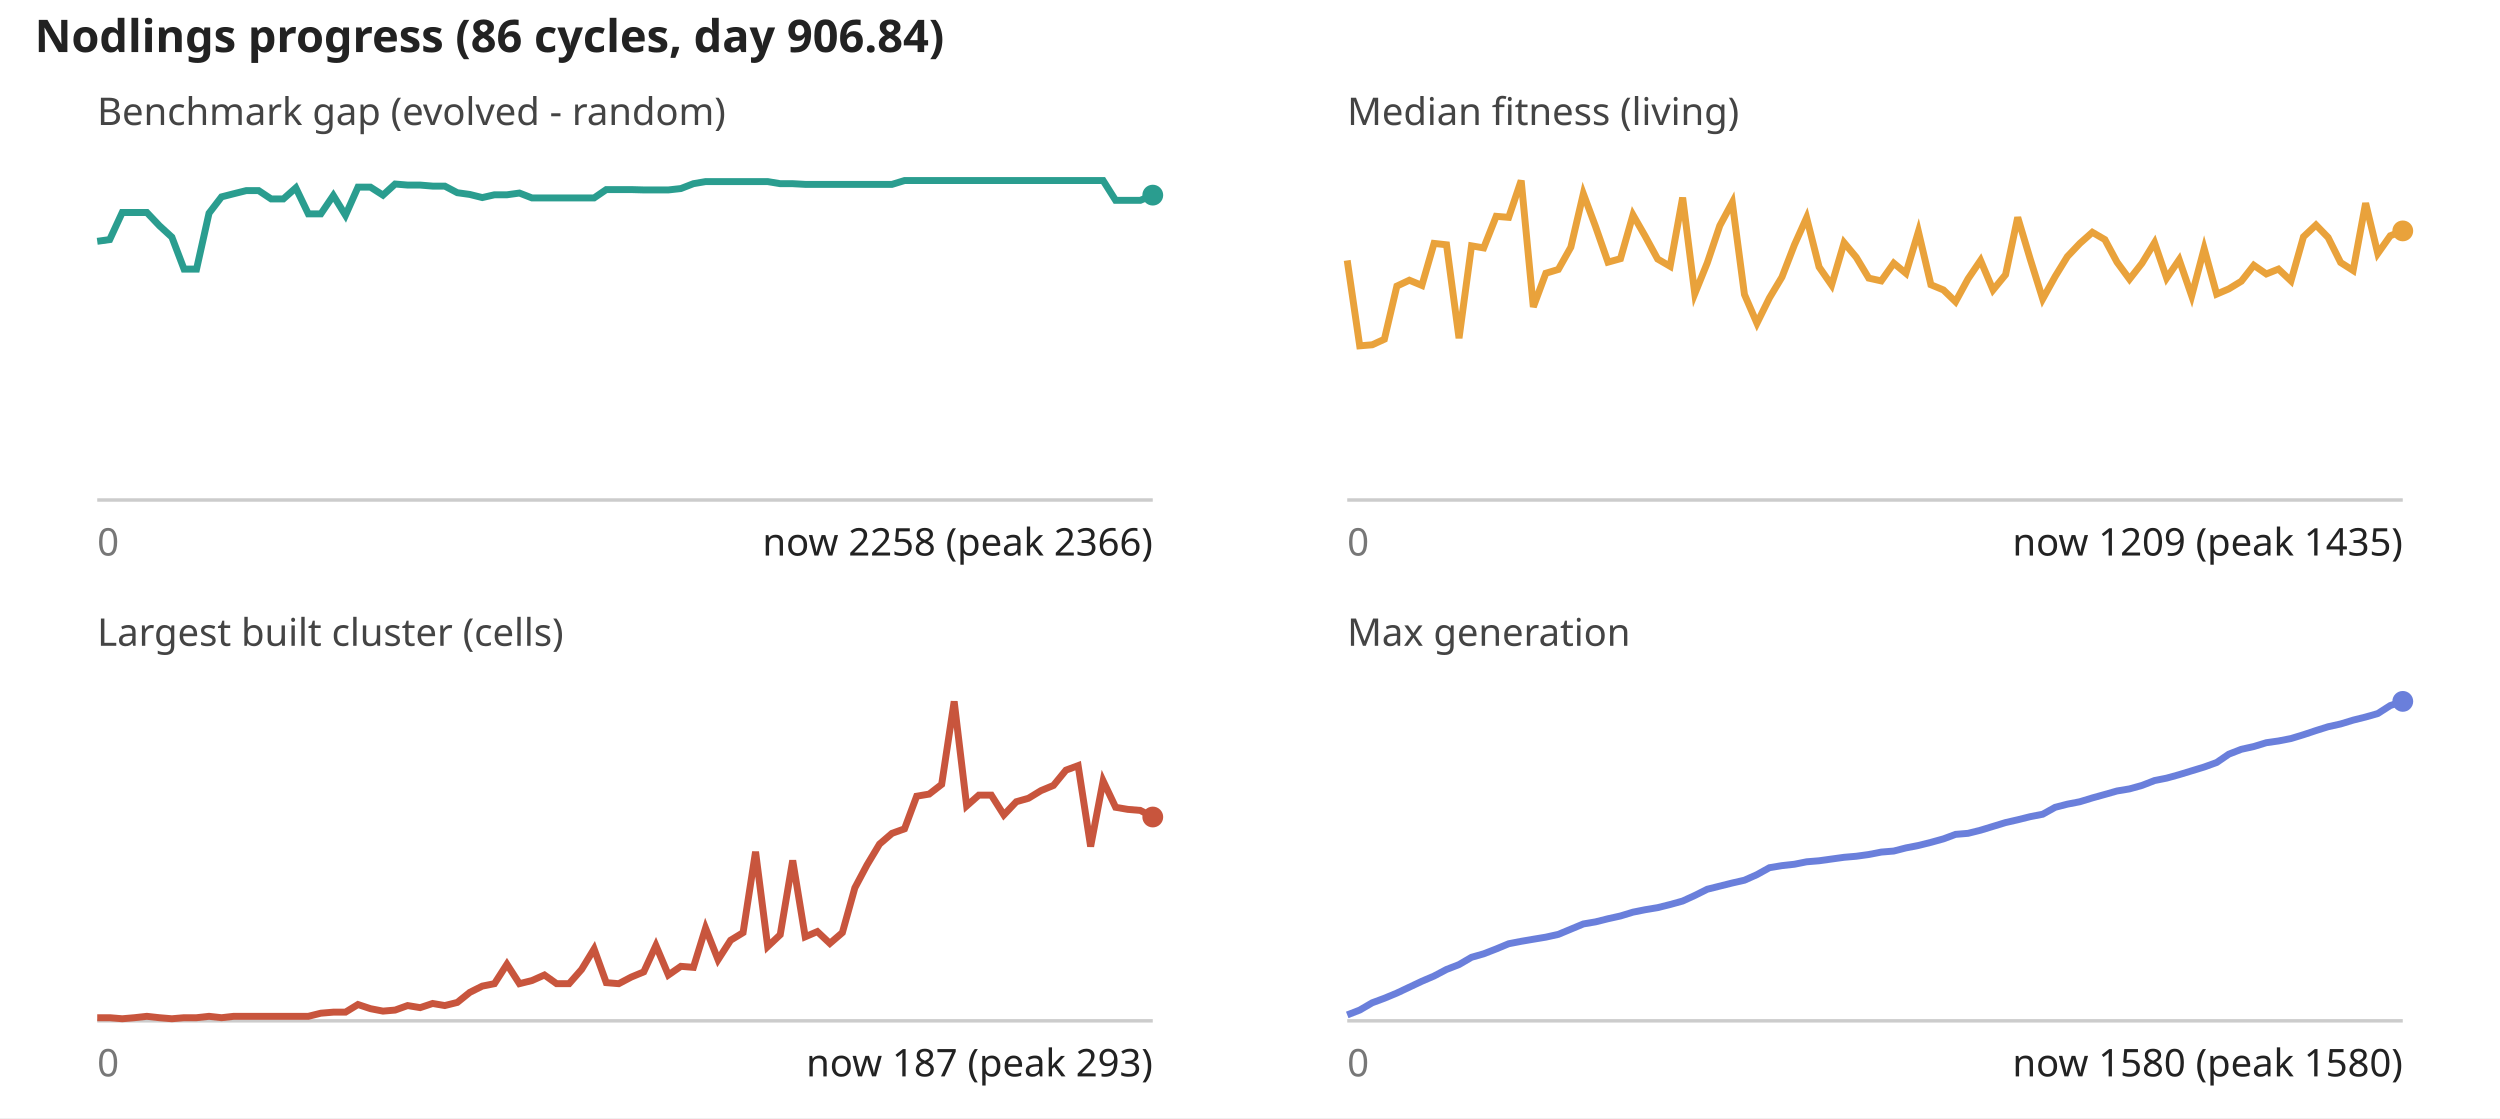
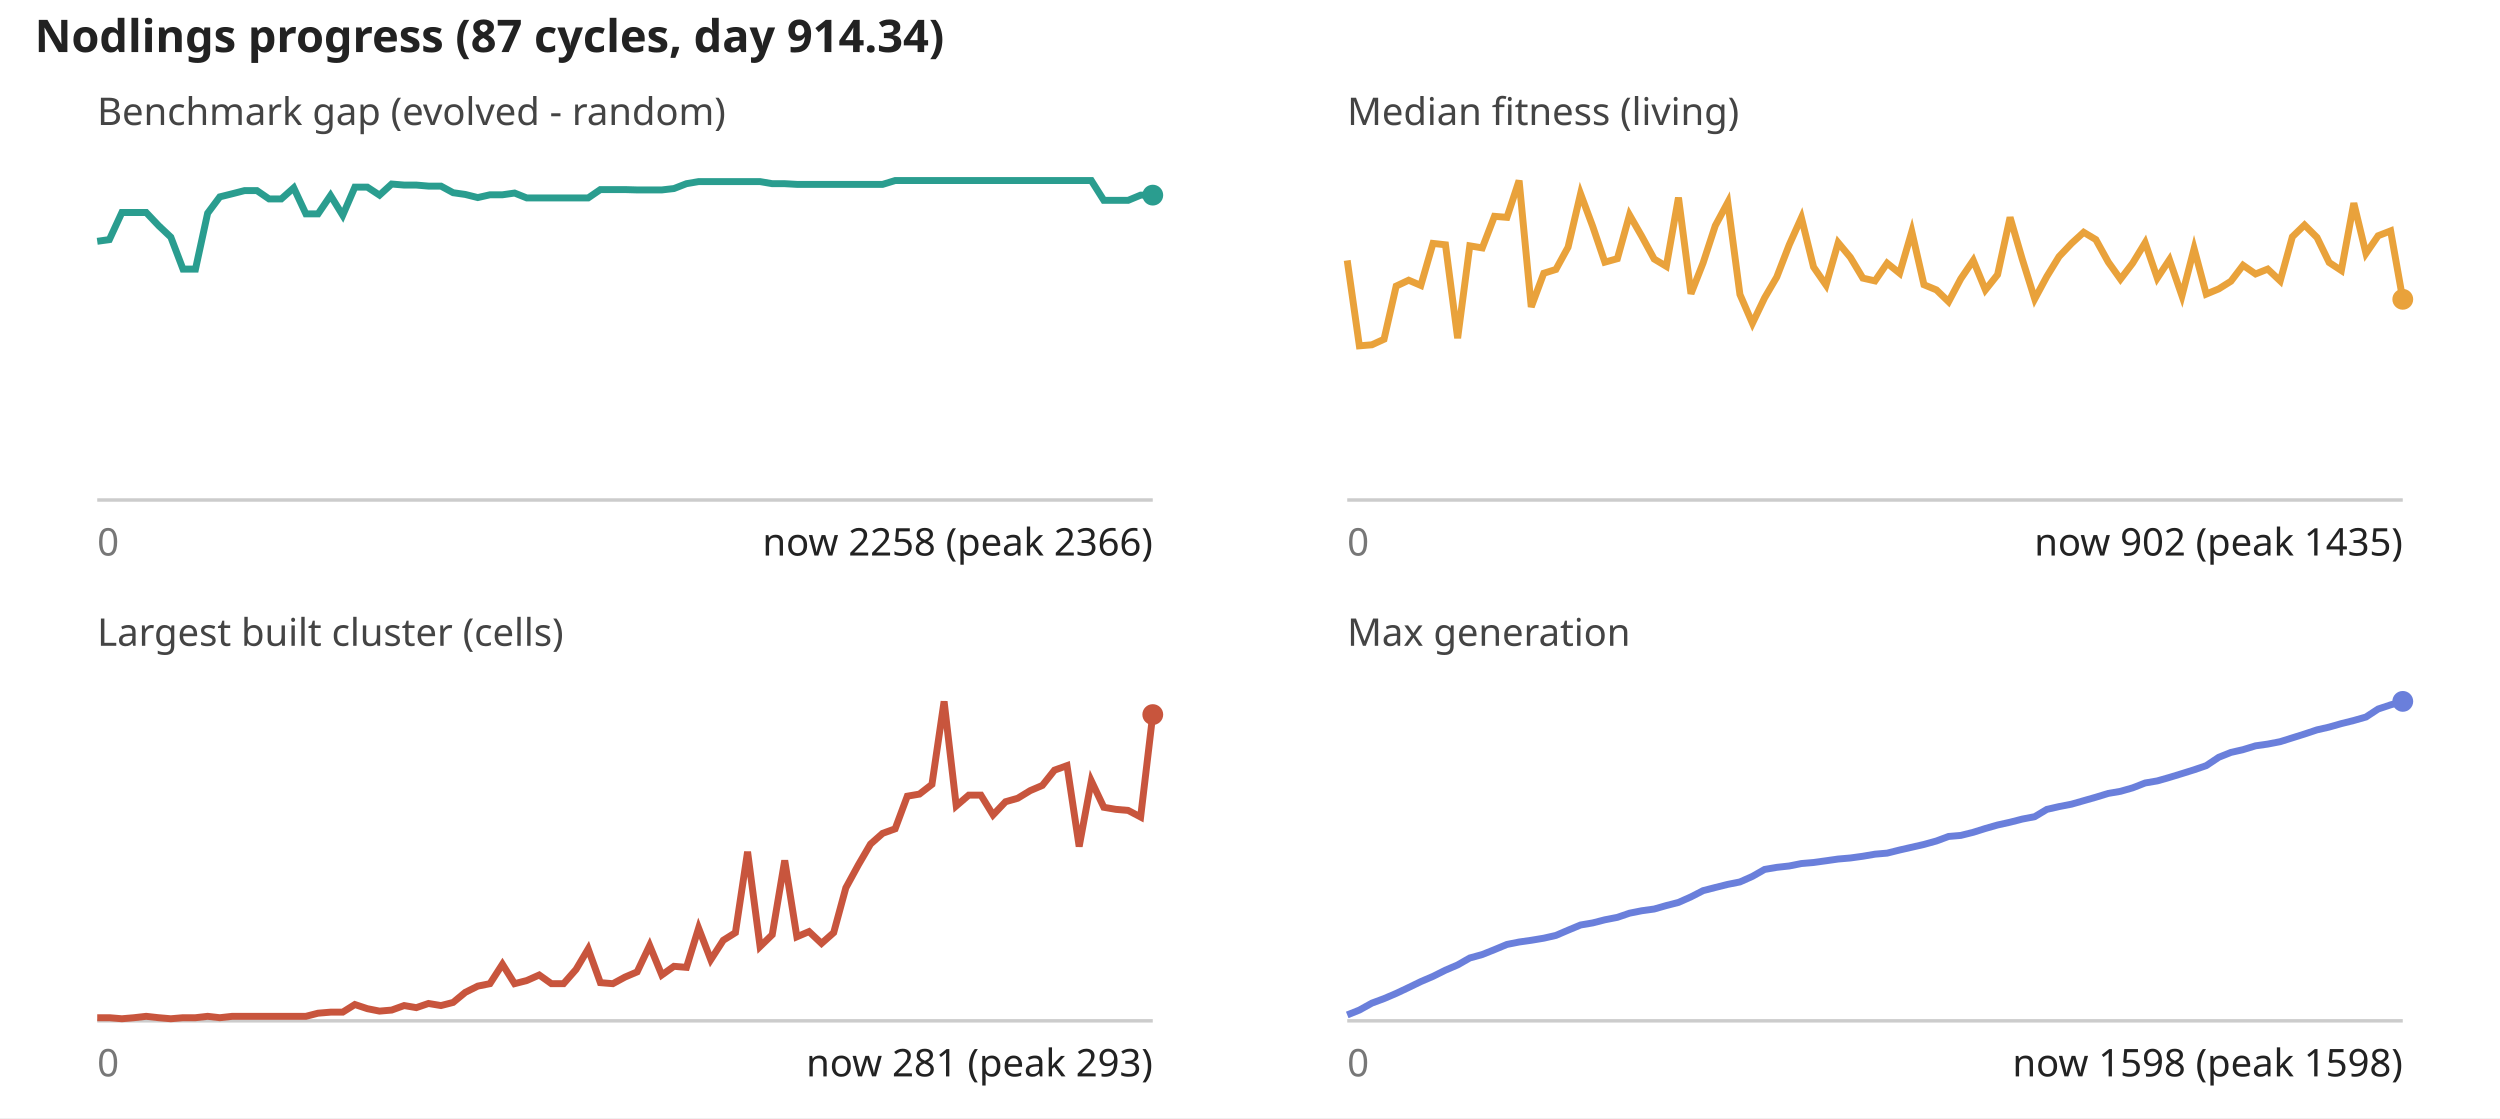
<svg xmlns="http://www.w3.org/2000/svg" viewBox="0 0 720 322" font-family="sans-serif" font-size="11">
  <rect width="100%" height="100%" fill="#fff" />
-   <text x="10" y="15" font-size="13" font-weight="bold" fill="#222">Nodlings progress (86 cycles, day 906.84)</text>
+   <text x="10" y="15" font-size="13" font-weight="bold" fill="#222">Nodlings progress (87 cycles, day 914.34)</text>
  <text x="28" y="36" fill="#444">Benchmark gap (evolved - random)</text>
  <line x1="28" y1="144" x2="332" y2="144" stroke="#ccc" />
-   <polyline fill="none" stroke="#2a9d8f" stroke-width="2" points="28.0,69.5 31.6,69.0 35.2,61.2 38.7,61.2 42.3,61.2 45.9,65.0 49.5,68.3 53.0,77.5 56.6,77.5 60.2,61.4 63.8,56.7 67.3,55.8 70.9,54.9 74.5,54.9 78.1,57.3 81.6,57.3 85.2,54.1 88.8,61.6 92.4,61.6 96.0,56.3 99.5,62.0 103.1,53.9 106.7,53.9 110.3,56.2 113.8,53.0 117.4,53.3 121.0,53.3 124.6,53.6 128.1,53.6 131.7,55.5 135.3,56.0 138.9,56.9 142.4,56.1 146.0,56.1 149.6,55.6 153.2,57.0 156.8,57.0 160.3,57.0 163.9,57.0 167.5,57.0 171.1,57.0 174.6,54.6 178.2,54.6 181.8,54.6 185.4,54.7 188.9,54.7 192.5,54.7 196.1,54.3 199.7,52.9 203.2,52.3 206.8,52.3 210.4,52.3 214.0,52.3 217.6,52.3 221.1,52.3 224.7,52.9 228.3,52.9 231.9,53.1 235.4,53.1 239.0,53.1 242.6,53.1 246.2,53.1 249.7,53.1 253.3,53.1 256.9,53.1 260.5,52.0 264.0,52.0 267.6,52.0 271.2,52.0 274.8,52.0 278.4,52.0 281.9,52.0 285.5,52.0 289.1,52.0 292.7,52.0 296.2,52.0 299.8,52.0 303.4,52.0 307.0,52.0 310.5,52.0 314.1,52.0 317.7,52.0 321.3,57.7 324.8,57.7 328.4,57.7 332.0,56.2" />
+   <polyline fill="none" stroke="#2a9d8f" stroke-width="2" points="28.0,69.5 31.5,69.0 35.1,61.2 38.6,61.2 42.1,61.2 45.7,65.0 49.2,68.3 52.7,77.5 56.3,77.5 59.8,61.4 63.3,56.7 66.9,55.8 70.4,54.9 74.0,54.9 77.5,57.3 81.0,57.3 84.6,54.1 88.1,61.6 91.6,61.6 95.2,56.3 98.7,62.0 102.2,53.9 105.8,53.9 109.3,56.2 112.8,53.0 116.4,53.3 119.9,53.3 123.4,53.6 127.0,53.6 130.5,55.5 134.0,56.0 137.6,56.9 141.1,56.1 144.7,56.1 148.2,55.6 151.7,57.0 155.3,57.0 158.8,57.0 162.3,57.0 165.9,57.0 169.4,57.0 172.9,54.6 176.5,54.6 180.0,54.6 183.5,54.7 187.1,54.7 190.6,54.7 194.1,54.3 197.7,52.9 201.2,52.3 204.7,52.3 208.3,52.3 211.8,52.3 215.3,52.3 218.9,52.3 222.4,52.9 226.0,52.9 229.5,53.1 233.0,53.1 236.6,53.1 240.1,53.1 243.6,53.1 247.2,53.1 250.7,53.1 254.2,53.1 257.8,52.0 261.3,52.0 264.8,52.0 268.4,52.0 271.9,52.0 275.4,52.0 279.0,52.0 282.5,52.0 286.0,52.0 289.6,52.0 293.1,52.0 296.7,52.0 300.2,52.0 303.7,52.0 307.3,52.0 310.8,52.0 314.3,52.0 317.9,57.7 321.4,57.7 324.9,57.7 328.5,56.2 332.0,56.2" />
  <circle cx="332.0" cy="56.2" r="3" fill="#2a9d8f" />
  <text x="28" y="160" fill="#777">0</text>
  <text x="332" y="160" text-anchor="end" fill="#222">now 2258 (peak 2366)</text>
  <text x="388" y="36" fill="#444">Median fitness (living)</text>
  <line x1="388" y1="144" x2="692" y2="144" stroke="#ccc" />
-   <polyline fill="none" stroke="#e9a23b" stroke-width="2" points="388.0,75.0 391.6,99.6 395.2,99.3 398.7,97.7 402.3,82.4 405.9,80.7 409.5,82.2 413.0,70.1 416.6,70.5 420.2,97.4 423.8,70.8 427.3,71.4 430.9,62.3 434.5,62.6 438.1,52.0 441.6,88.4 445.2,78.7 448.8,77.6 452.4,71.2 456.0,55.8 459.5,65.2 463.1,75.5 466.7,74.5 470.3,61.9 473.8,68.0 477.4,74.6 481.0,76.7 484.6,56.9 488.1,84.6 491.7,75.7 495.3,65.0 498.9,58.3 502.4,84.8 506.0,93.1 509.6,85.8 513.2,79.8 516.8,70.5 520.3,62.7 523.9,76.9 527.5,82.1 531.1,69.9 534.6,74.1 538.2,80.1 541.8,80.9 545.4,75.8 548.9,78.7 552.5,66.7 556.1,82.0 559.7,83.5 563.2,86.9 566.8,80.3 570.4,75.0 574.0,83.5 577.6,79.1 581.1,62.6 584.7,74.6 588.3,86.1 591.9,79.6 595.4,73.9 599.0,70.1 602.6,66.9 606.2,69.0 609.7,75.5 613.3,80.4 616.9,75.8 620.5,69.9 624.0,80.1 627.6,74.8 631.2,85.2 634.8,71.6 638.4,84.7 641.9,83.2 645.5,81.0 649.1,76.4 652.7,78.9 656.2,77.5 659.8,80.9 663.4,68.2 667.0,64.8 670.5,68.4 674.1,75.6 677.7,77.9 681.3,58.5 684.8,73.0 688.4,67.9 692.0,66.5" />
-   <circle cx="692.0" cy="66.5" r="3" fill="#e9a23b" />
+   <polyline fill="none" stroke="#e9a23b" stroke-width="2" points="388.0,75.0 391.5,99.6 395.1,99.3 398.6,97.7 402.1,82.4 405.7,80.7 409.2,82.2 412.7,70.1 416.3,70.5 419.8,97.4 423.3,70.8 426.9,71.4 430.4,62.3 434.0,62.6 437.5,52.0 441.0,88.4 444.6,78.7 448.1,77.6 451.6,71.2 455.2,55.8 458.7,65.2 462.2,75.5 465.8,74.5 469.3,61.9 472.8,68.0 476.4,74.6 479.9,76.7 483.4,56.9 487.0,84.6 490.5,75.7 494.0,65.0 497.6,58.3 501.1,84.8 504.7,93.1 508.2,85.8 511.7,79.8 515.3,70.5 518.8,62.7 522.3,76.9 525.9,82.1 529.4,69.9 532.9,74.1 536.5,80.1 540.0,80.9 543.5,75.8 547.1,78.7 550.6,66.7 554.1,82.0 557.7,83.5 561.2,86.9 564.7,80.3 568.3,75.0 571.8,83.5 575.3,79.1 578.9,62.6 582.4,74.6 586.0,86.1 589.5,79.6 593.0,73.9 596.6,70.1 600.1,66.9 603.6,69.0 607.2,75.5 610.7,80.4 614.2,75.8 617.8,69.9 621.3,80.1 624.8,74.8 628.4,85.2 631.9,71.6 635.4,84.7 639.0,83.2 642.5,81.0 646.0,76.4 649.6,78.9 653.1,77.5 656.7,80.9 660.2,68.2 663.7,64.8 667.3,68.4 670.8,75.6 674.3,77.9 677.9,58.5 681.4,73.0 684.9,67.9 688.5,66.5 692.0,86.2" />
+   <circle cx="692.0" cy="86.2" r="3" fill="#e9a23b" />
  <text x="388" y="160" fill="#777">0</text>
-   <text x="692" y="160" text-anchor="end" fill="#222">now 1209 (peak 1435)</text>
+   <text x="692" y="160" text-anchor="end" fill="#222">now 902 (peak 1435)</text>
  <text x="28" y="186" fill="#444">Largest built cluster (cells)</text>
  <line x1="28" y1="294" x2="332" y2="294" stroke="#ccc" />
-   <polyline fill="none" stroke="#c8553d" stroke-width="2" points="28.0,293.1 31.6,293.1 35.2,293.4 38.7,293.1 42.3,292.7 45.9,293.1 49.5,293.4 53.0,293.1 56.6,293.1 60.2,292.7 63.8,293.1 67.3,292.7 70.9,292.7 74.5,292.7 78.1,292.7 81.6,292.7 85.2,292.7 88.8,292.7 92.4,291.8 96.0,291.5 99.5,291.5 103.1,289.3 106.7,290.5 110.3,291.2 113.8,290.9 117.4,289.6 121.0,290.2 124.6,289.0 128.1,289.6 131.7,288.7 135.3,285.8 138.9,284.0 142.4,283.3 146.0,277.7 149.6,283.3 153.2,282.4 156.8,280.8 160.3,283.3 163.9,283.3 167.5,279.2 171.1,273.3 174.6,283.0 178.2,283.3 181.8,281.4 185.4,279.9 188.9,272.3 192.5,280.8 196.1,278.3 199.7,278.6 203.2,267.3 206.8,276.4 210.4,270.8 214.0,268.6 217.6,245.3 221.1,272.6 224.7,269.2 228.3,247.8 231.9,269.8 235.4,268.3 239.0,271.7 242.6,268.6 246.2,255.7 249.7,249.1 253.3,243.1 256.9,240.0 260.5,238.7 264.0,229.3 267.6,228.7 271.2,225.9 274.8,202.0 278.4,232.1 281.9,229.0 285.5,229.0 289.1,234.7 292.7,230.9 296.2,229.9 299.8,227.7 303.4,226.2 307.0,221.8 310.5,220.5 314.1,243.8 317.7,224.9 321.3,232.5 324.8,233.1 328.4,233.4 332.0,235.3" />
-   <circle cx="332.0" cy="235.3" r="3" fill="#c8553d" />
+   <polyline fill="none" stroke="#c8553d" stroke-width="2" points="28.0,293.1 31.5,293.1 35.1,293.4 38.6,293.1 42.1,292.7 45.7,293.1 49.2,293.4 52.7,293.1 56.3,293.1 59.8,292.7 63.3,293.1 66.9,292.7 70.4,292.7 74.0,292.7 77.5,292.7 81.0,292.7 84.6,292.7 88.1,292.7 91.6,291.8 95.2,291.5 98.7,291.5 102.2,289.3 105.8,290.5 109.3,291.2 112.8,290.9 116.4,289.6 119.9,290.2 123.4,289.0 127.0,289.6 130.5,288.7 134.0,285.8 137.6,284.0 141.1,283.3 144.7,277.7 148.2,283.3 151.7,282.4 155.3,280.8 158.8,283.3 162.3,283.3 165.9,279.2 169.4,273.3 172.9,283.0 176.5,283.3 180.0,281.4 183.5,279.9 187.1,272.3 190.6,280.8 194.1,278.3 197.7,278.6 201.2,267.3 204.7,276.4 208.3,270.8 211.8,268.6 215.3,245.3 218.9,272.6 222.4,269.2 226.0,247.8 229.5,269.8 233.0,268.3 236.6,271.7 240.1,268.6 243.6,255.7 247.2,249.1 250.7,243.1 254.2,240.0 257.8,238.7 261.3,229.3 264.8,228.7 268.4,225.9 271.9,202.0 275.4,232.1 279.0,229.0 282.5,229.0 286.0,234.7 289.6,230.9 293.1,229.9 296.7,227.7 300.2,226.2 303.7,221.8 307.3,220.5 310.8,243.8 314.3,224.9 317.9,232.5 321.4,233.1 324.9,233.4 328.5,235.3 332.0,205.8" />
+   <circle cx="332.0" cy="205.8" r="3" fill="#c8553d" />
  <text x="28" y="310" fill="#777">0</text>
-   <text x="332" y="310" text-anchor="end" fill="#222">now 187 (peak 293)</text>
+   <text x="332" y="310" text-anchor="end" fill="#222">now 281 (peak 293)</text>
  <text x="388" y="186" fill="#444">Max generation</text>
  <line x1="388" y1="294" x2="692" y2="294" stroke="#ccc" />
-   <polyline fill="none" stroke="#6a7fdb" stroke-width="2" points="388.0,292.3 391.6,290.9 395.2,288.8 398.7,287.5 402.3,286.0 405.9,284.3 409.5,282.6 413.0,281.1 416.6,279.2 420.2,277.8 423.8,275.7 427.3,274.7 430.9,273.3 434.5,271.8 438.1,271.1 441.6,270.5 445.2,269.9 448.8,269.1 452.4,267.6 456.0,266.1 459.5,265.5 463.1,264.6 466.7,263.8 470.3,262.7 473.8,262.0 477.4,261.4 481.0,260.5 484.6,259.5 488.1,257.9 491.7,256.1 495.3,255.2 498.9,254.3 502.4,253.5 506.0,251.9 509.6,249.9 513.2,249.3 516.8,248.9 520.3,248.2 523.9,247.9 527.5,247.4 531.1,246.9 534.6,246.6 538.2,246.1 541.8,245.4 545.4,245.1 548.9,244.2 552.5,243.5 556.1,242.6 559.7,241.6 563.2,240.3 566.8,240.0 570.4,239.1 574.0,238.0 577.6,236.9 581.1,236.1 584.7,235.2 588.3,234.5 591.9,232.5 595.4,231.6 599.0,230.9 602.6,229.8 606.2,228.8 609.7,227.8 613.3,227.2 616.9,226.2 620.5,224.8 624.0,224.1 627.6,223.1 631.2,222.0 634.8,220.9 638.4,219.6 641.9,217.2 645.5,215.8 649.1,215.0 652.7,213.9 656.2,213.4 659.8,212.7 663.4,211.6 667.0,210.4 670.5,209.3 674.1,208.5 677.7,207.4 681.3,206.5 684.8,205.5 688.4,203.2 692.0,202.0" />
+   <polyline fill="none" stroke="#6a7fdb" stroke-width="2" points="388.0,292.3 391.5,290.9 395.1,288.9 398.6,287.6 402.1,286.1 405.7,284.4 409.2,282.7 412.7,281.2 416.3,279.4 419.8,277.9 423.3,275.9 426.9,274.9 430.4,273.5 434.0,272.0 437.5,271.3 441.0,270.8 444.6,270.2 448.1,269.4 451.6,267.9 455.2,266.4 458.7,265.8 462.2,264.9 465.8,264.2 469.3,263.0 472.8,262.3 476.4,261.8 479.9,260.8 483.4,259.9 487.0,258.3 490.5,256.5 494.0,255.6 497.6,254.7 501.1,254.0 504.7,252.4 508.2,250.4 511.7,249.8 515.3,249.4 518.8,248.7 522.3,248.4 525.9,247.9 529.4,247.4 532.9,247.1 536.5,246.6 540.0,246.0 543.5,245.7 547.1,244.8 550.6,244.0 554.1,243.2 557.7,242.2 561.2,240.9 564.7,240.6 568.3,239.7 571.8,238.6 575.3,237.6 578.9,236.8 582.4,235.9 586.0,235.2 589.5,233.1 593.0,232.3 596.6,231.6 600.1,230.6 603.6,229.6 607.2,228.5 610.7,227.9 614.2,226.9 617.8,225.5 621.3,224.9 624.8,223.9 628.4,222.8 631.9,221.7 635.4,220.5 639.0,218.1 642.5,216.7 646.0,215.9 649.6,214.8 653.1,214.3 656.7,213.6 660.2,212.5 663.7,211.4 667.3,210.2 670.8,209.4 674.3,208.4 677.9,207.5 681.4,206.5 684.9,204.2 688.5,203.0 692.0,202.0" />
  <circle cx="692.0" cy="202.0" r="3" fill="#6a7fdb" />
  <text x="388" y="310" fill="#777">0</text>
-   <text x="692" y="310" text-anchor="end" fill="#222">now 1580 (peak 1580)</text>
+   <text x="692" y="310" text-anchor="end" fill="#222">now 1598 (peak 1598)</text>
</svg>
